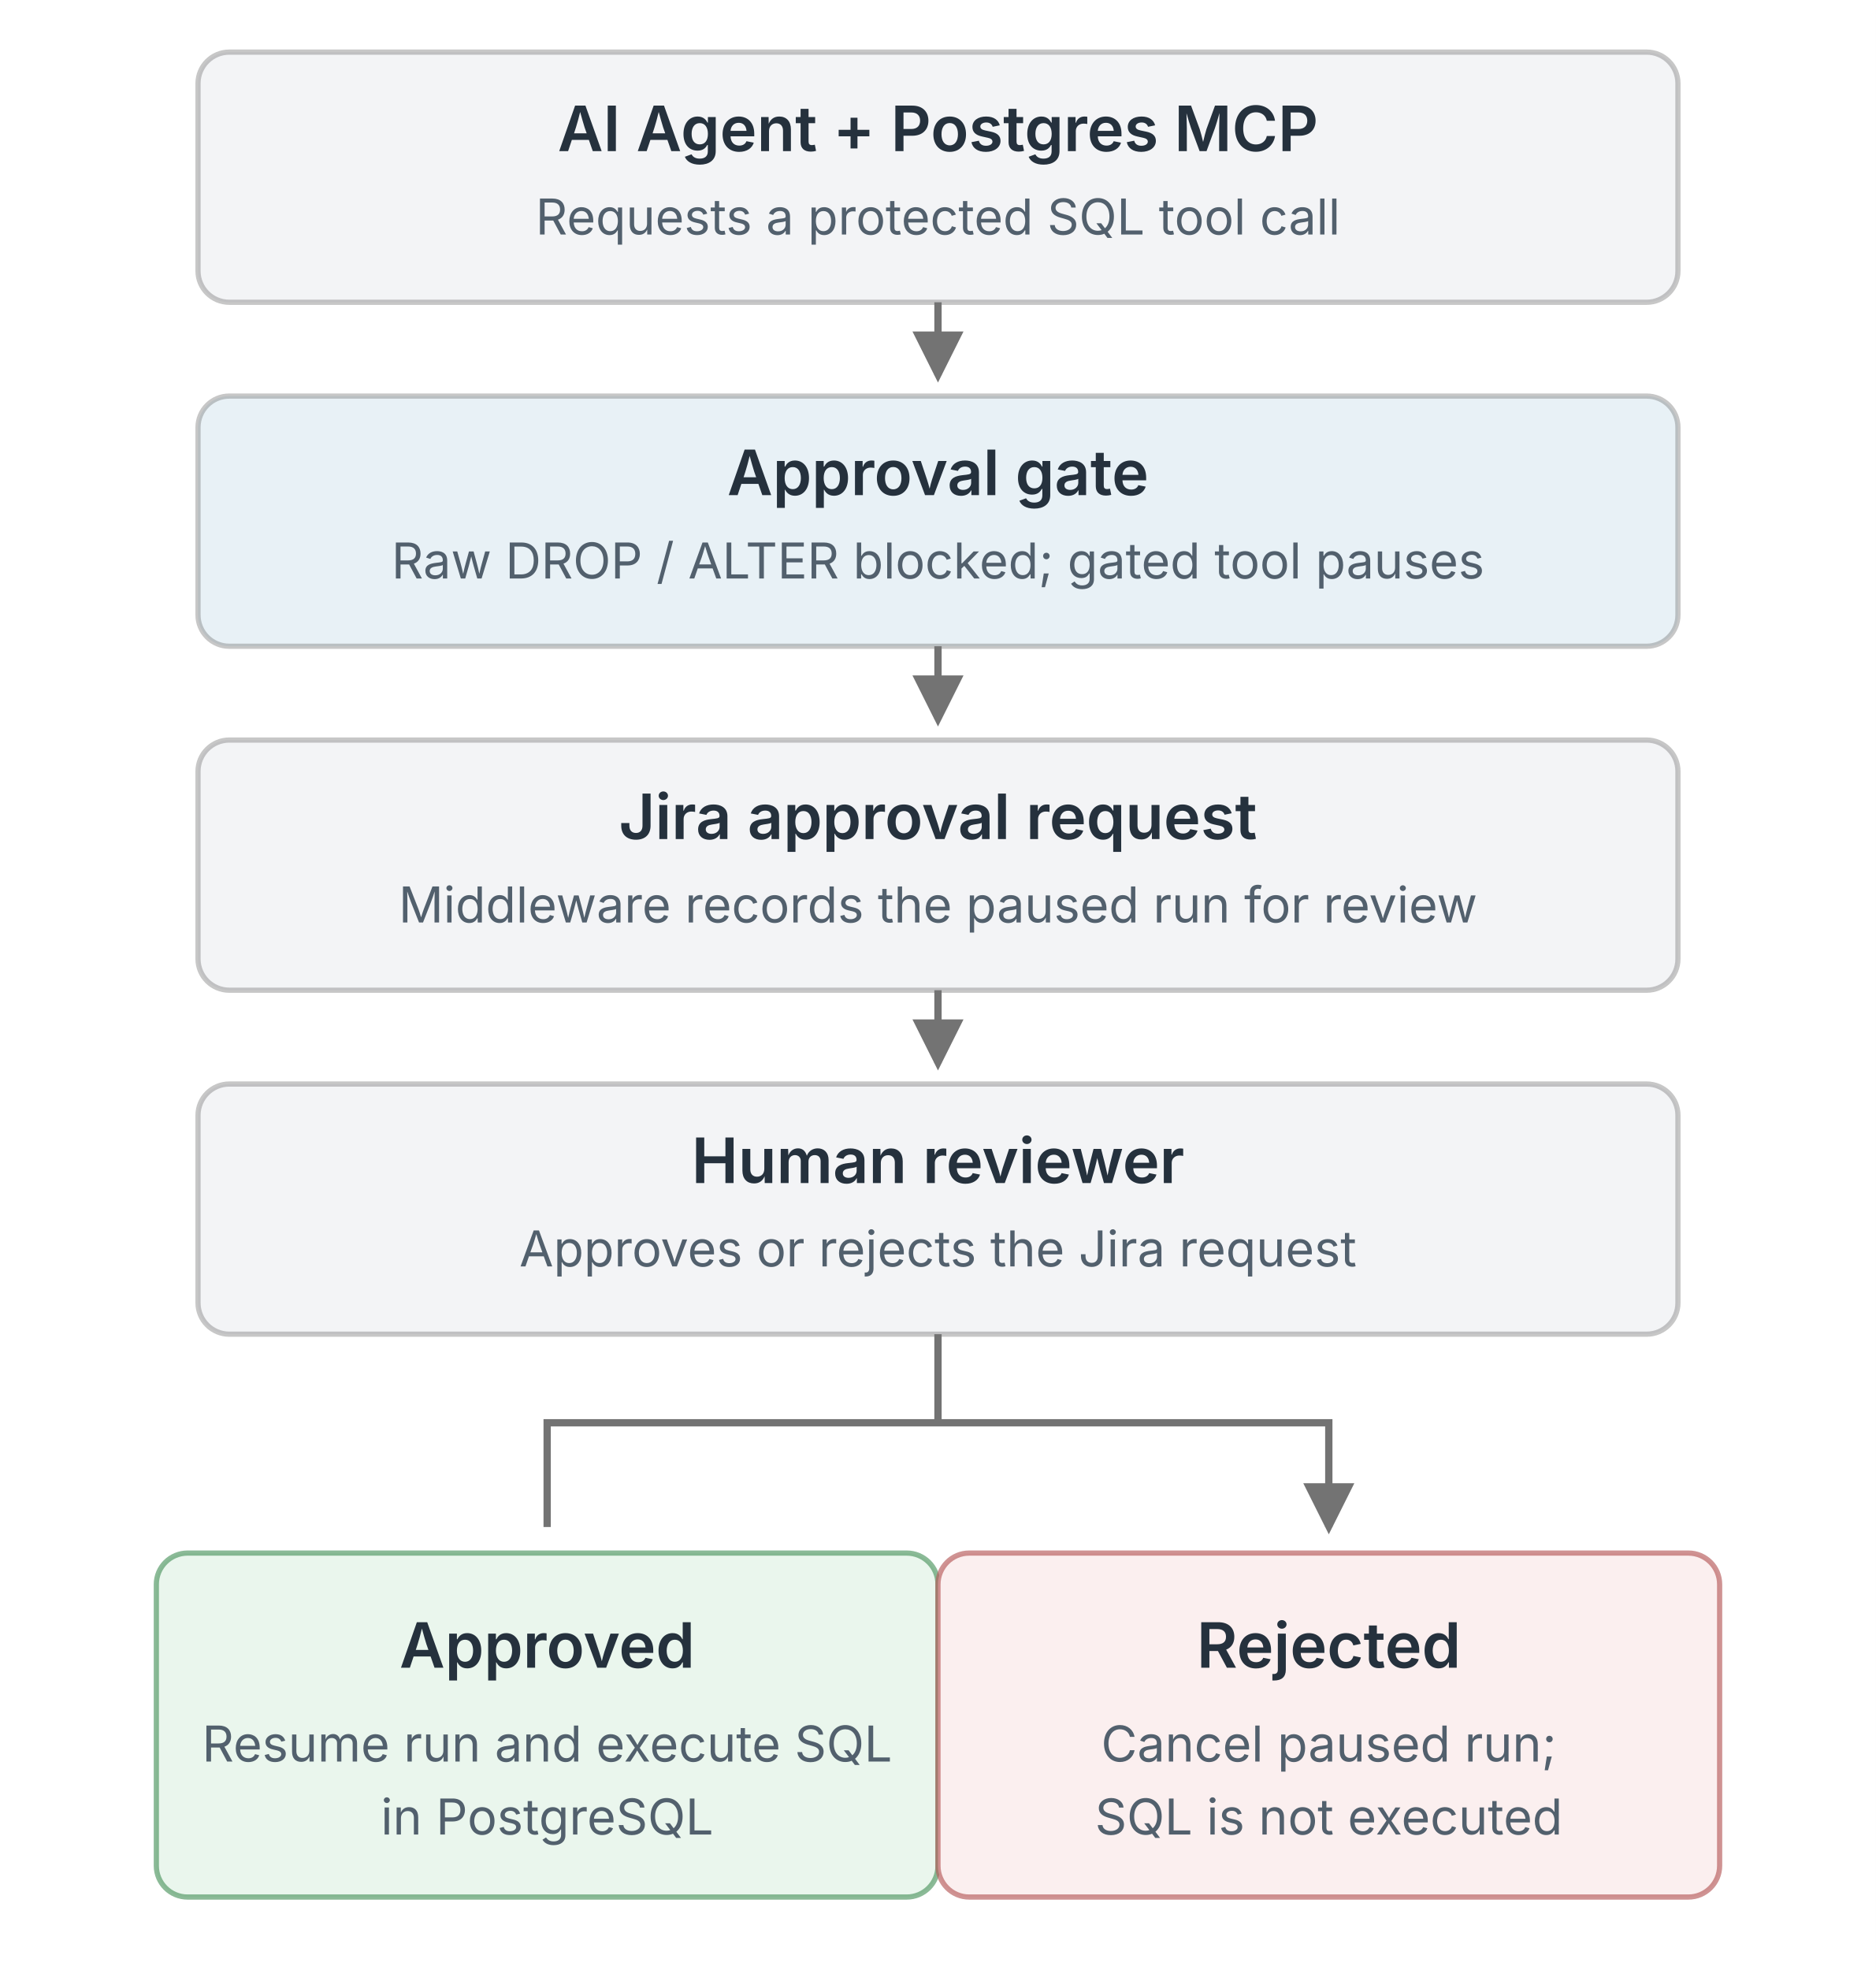
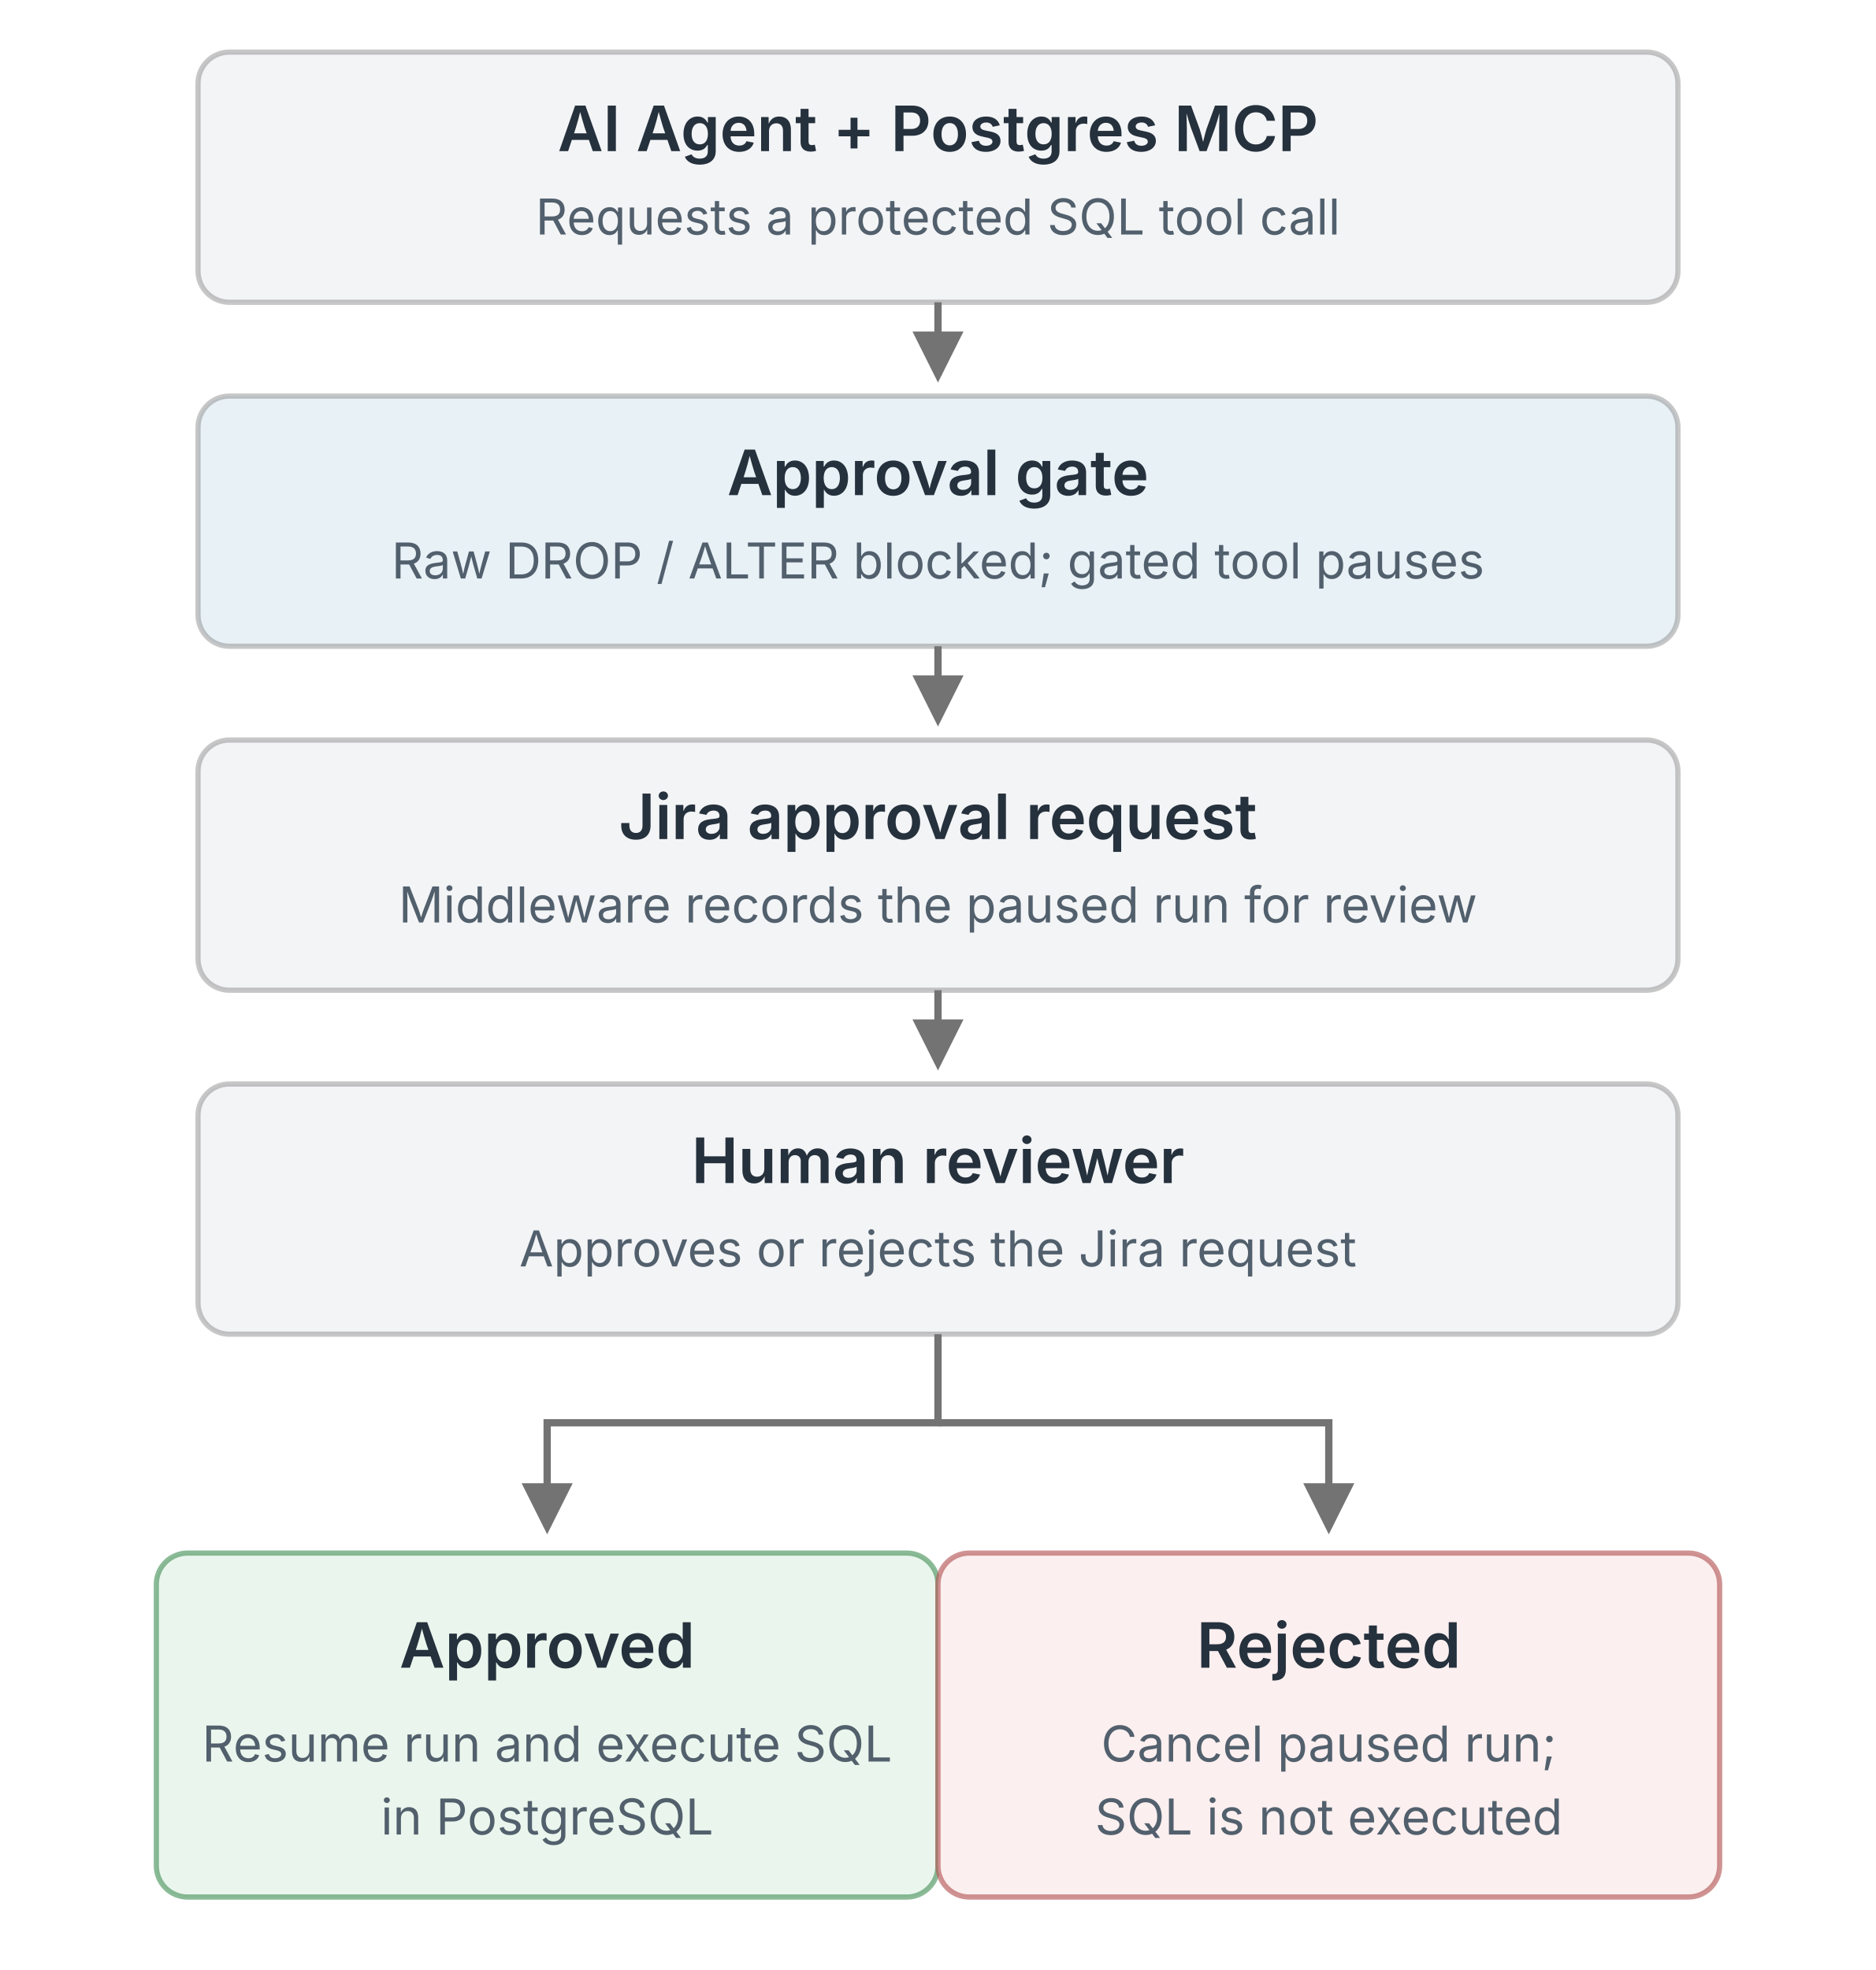
<svg xmlns="http://www.w3.org/2000/svg" width="360" height="378" viewBox="0 0 360 378" role="img" aria-labelledby="title desc">
  <defs>
    <marker id="arrow" markerWidth="7" markerHeight="7" refX="6" refY="3.5" orient="auto">
      <path d="M0 0L7 3.5L0 7Z" fill="#737373" />
    </marker>
    <style>
      text{font-family:-apple-system,BlinkMacSystemFont,"Segoe UI",sans-serif;fill:#25313d}
      .head{font-size:12px;font-weight:600}.sub{font-size:9.5px;fill:#52606d}
      .box{stroke:#737373;stroke-opacity:.4;stroke-width:1}
      .arrow{fill:none;stroke:#737373;stroke-width:1.4;marker-end:url(#arrow)}
    </style>
  </defs>
  <rect width="360" height="378" fill="#fff" />
  <rect class="box" x="38" y="10" width="284" height="48" rx="6" fill="#f3f4f6" />
  <text class="head" x="180" y="29" text-anchor="middle">AI Agent + Postgres MCP</text>
  <text class="sub" x="180" y="45" text-anchor="middle">Requests a protected SQL tool call</text>
  <path class="arrow" d="M180 58V72" />
  <rect class="box" x="38" y="76" width="284" height="48" rx="6" fill="#e8f1f6" stroke="#245b79" />
  <text class="head" x="180" y="95" text-anchor="middle">Approval gate</text>
  <text class="sub" x="180" y="111" text-anchor="middle">Raw DROP / ALTER blocked; gated tool pauses</text>
  <path class="arrow" d="M180 124V138" />
  <rect class="box" x="38" y="142" width="284" height="48" rx="6" fill="#f3f4f6" />
  <text class="head" x="180" y="161" text-anchor="middle">Jira approval request</text>
  <text class="sub" x="180" y="177" text-anchor="middle">Middleware records the paused run for review</text>
  <path class="arrow" d="M180 190V204" />
  <rect class="box" x="38" y="208" width="284" height="48" rx="6" fill="#f3f4f6" />
  <text class="head" x="180" y="227" text-anchor="middle">Human reviewer</text>
  <text class="sub" x="180" y="243" text-anchor="middle">Approves or rejects the Jira request</text>
-   <path d="M180 256V273H105V293M180 273H255V293" fill="none" stroke="#737373" stroke-width="1.4" marker-end="url(#arrow)" />
+   <path d="M180 256V273H105V293" fill="none" stroke="#737373" stroke-width="1.4" marker-end="url(#arrow)" />
+   <path d="M180 273H255V293" fill="none" stroke="#737373" stroke-width="1.4" marker-end="url(#arrow)" />
  <rect x="30" y="298" width="150" height="66" rx="6" fill="#eaf6ed" stroke="#4d9560" stroke-opacity=".65" />
  <text x="105" y="320" text-anchor="middle" class="head" fill="#246b39">Approved</text>
  <text x="105" y="338" text-anchor="middle" class="sub">Resume run and execute SQL</text>
  <text x="105" y="352" text-anchor="middle" class="sub">in PostgreSQL</text>
  <rect x="180" y="298" width="150" height="66" rx="6" fill="#fbefef" stroke="#b65a5a" stroke-opacity=".65" />
  <text x="255" y="320" text-anchor="middle" class="head" fill="#8d3030">Rejected</text>
  <text x="255" y="338" text-anchor="middle" class="sub">Cancel paused run;</text>
  <text x="255" y="352" text-anchor="middle" class="sub">SQL is not executed</text>
</svg>
